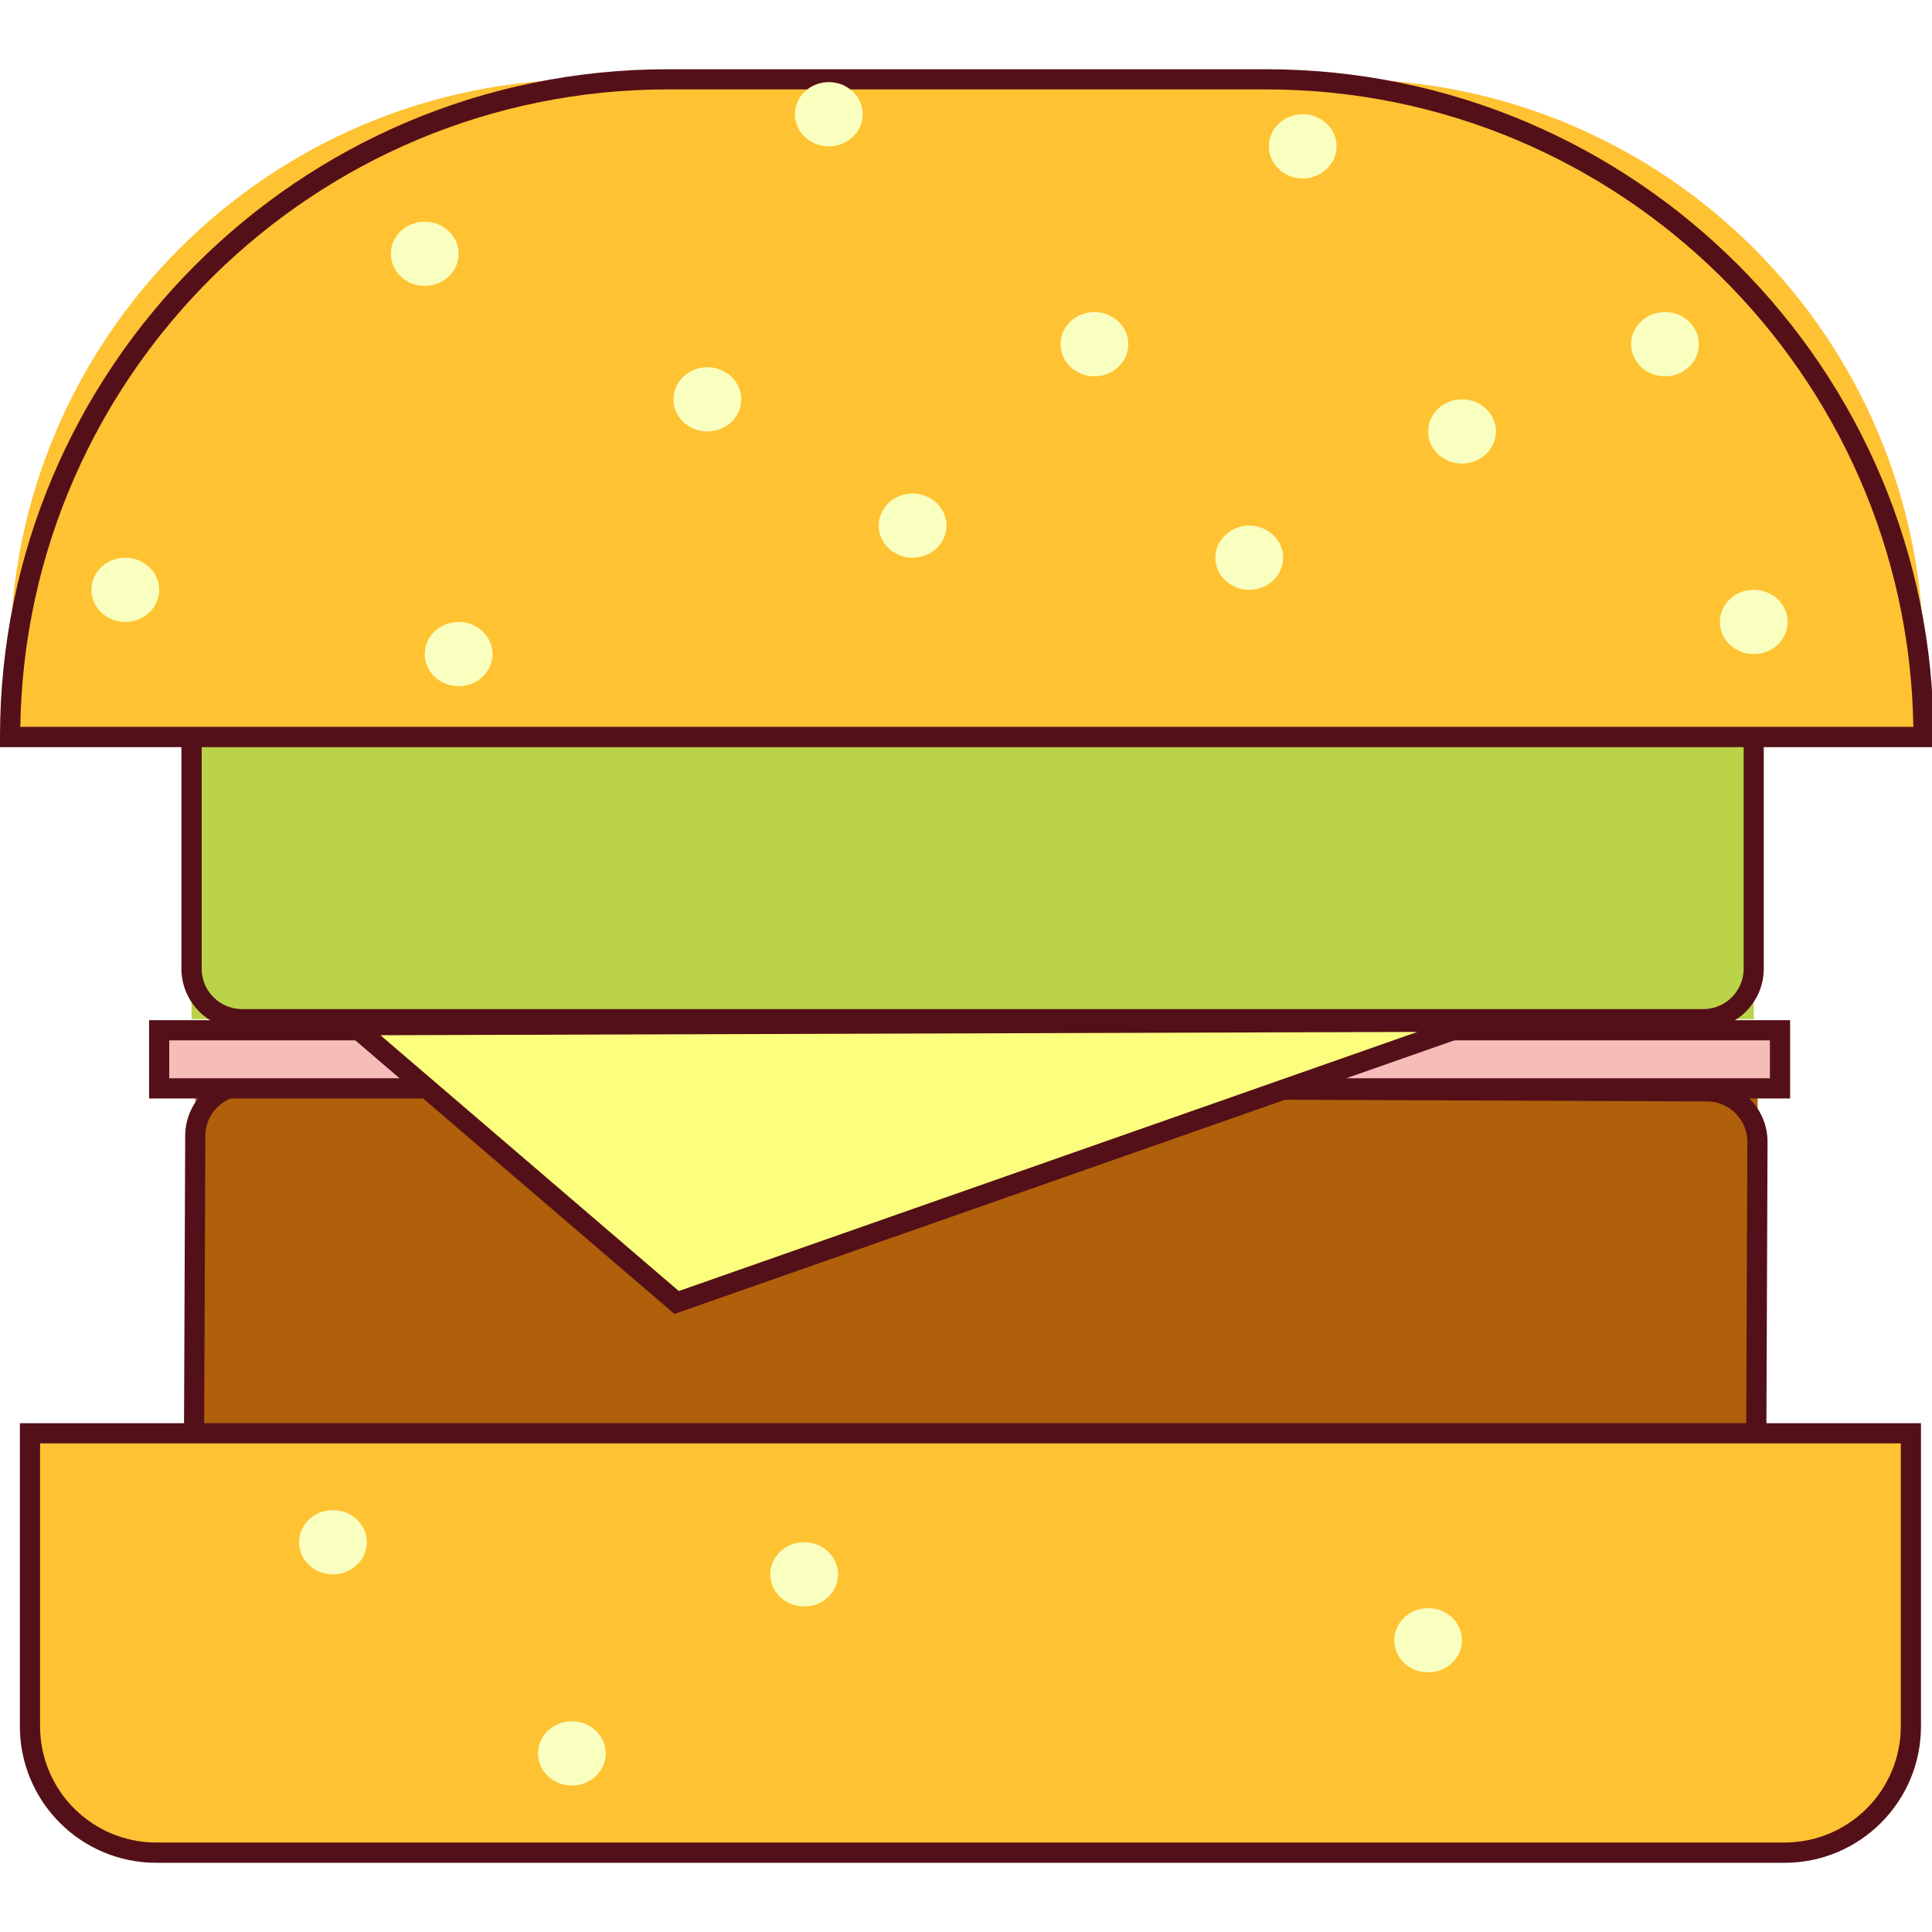
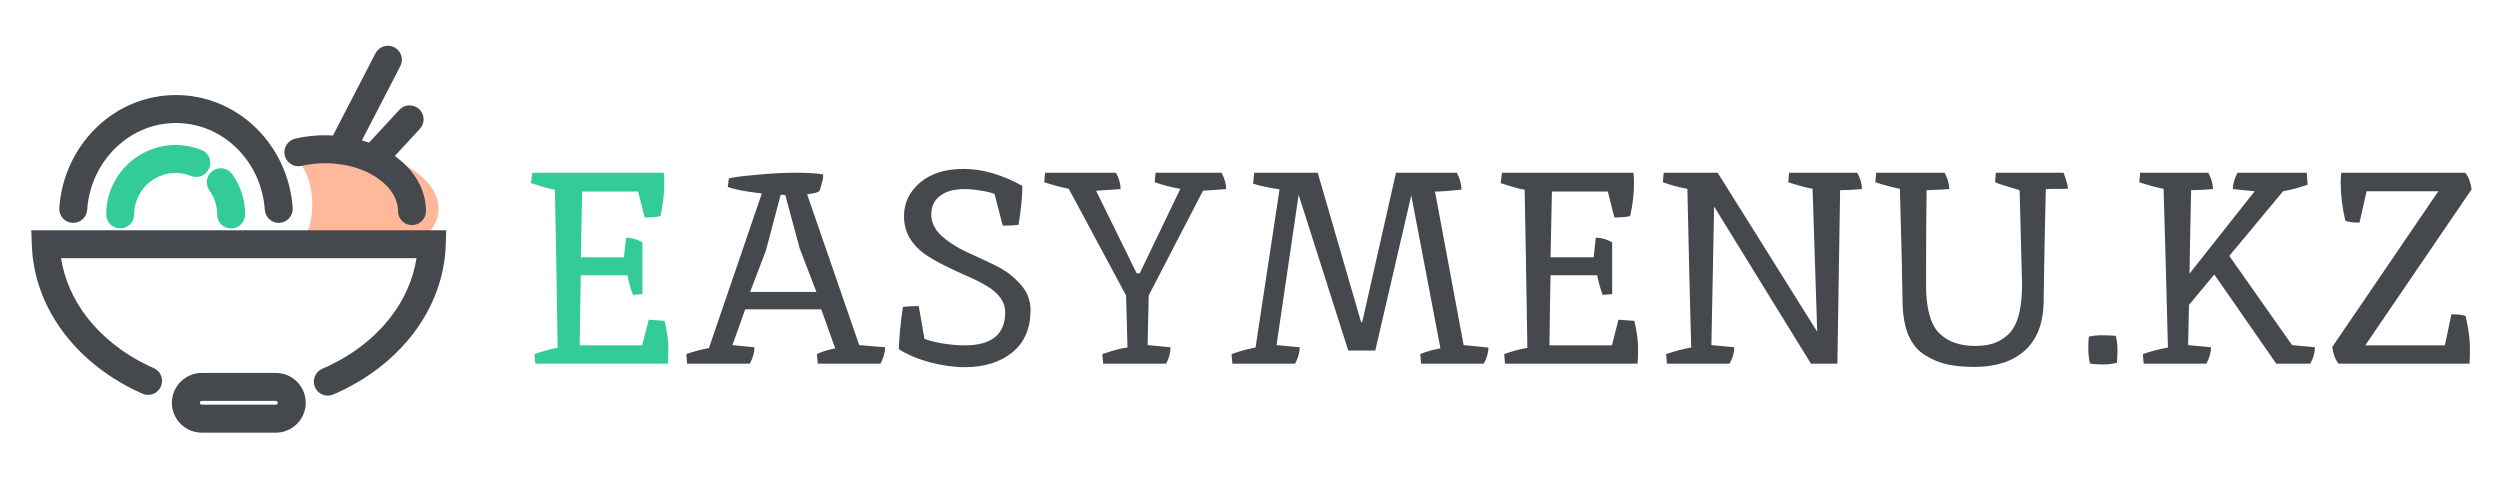
- <svg xmlns="http://www.w3.org/2000/svg" width="800px" height="800px" viewBox="0 -39.5 1103 1103" class="icon" version="1.1">
-   <path d="M109.333 345.446l891.896 0 0 196.897-891.896 0 0-196.897Z" fill="#BAD348" />
-   <path d="M972.396 548.116h-834.18a34.632 34.632 0 0 1-34.645-34.557v-139.281a34.632 34.632 0 0 1 34.595-34.595h834.18a34.632 34.632 0 0 1 34.607 34.595v139.281a34.632 34.632 0 0 1-34.557 34.557z m-834.18-196.897a23.097 23.097 0 0 0-23.071 23.059v139.281a23.097 23.097 0 0 0 23.071 23.059h834.18a23.084 23.084 0 0 0 23.071-23.059v-139.281a23.084 23.084 0 0 0-23.071-23.059z" fill="#541018" />
-   <path d="M111.59 580.058l891.889 3.58-0.974 242.749-891.889-3.58 0.974-242.749Z" fill="#B05F0B" />
-   <path d="M973.774 832.063h-0.15l-834.18-3.369a34.595 34.595 0 0 1-34.457-34.732l0.739-185.085a34.632 34.632 0 0 1 34.595-34.457h0.15l834.18 3.369a34.62 34.62 0 0 1 34.457 34.72l-0.739 185.085a34.595 34.595 0 0 1-34.595 34.457z m-0.1-11.523h0.1a23.097 23.097 0 0 0 23.059-22.984l0.752-185.085a23.084 23.084 0 0 0-22.971-23.147l-834.18-3.382h-0.1a23.097 23.097 0 0 0-23.097 22.971L116.485 793.999a23.046 23.046 0 0 0 22.971 23.159z" fill="#541018" />
-   <path d="M17.109 778.769H1090.947v176.08a63.378 63.378 0 0 1-63.378 63.378H80.487a63.378 63.378 0 0 1-63.378-63.378V778.769z" fill="#FFC232" />
-   <path d="M1018.877 1024H89.192A77.932 77.932 0 0 1 11.348 946.156V773.007H1096.709V946.156a77.932 77.932 0 0 1-77.832 77.844zM22.884 784.53v161.575a66.384 66.384 0 0 0 66.309 66.309h929.685a66.384 66.384 0 0 0 66.309-66.309v-161.575z" fill="#541018" />
-   <path d="M1016.222 581.872H90.845v-33.179h925.376v33.179z" fill="#F5BCB8" />
-   <path d="M1021.996 587.634h-936.887v-44.703h936.887z m-925.376-11.536h913.841v-21.644H96.62z" fill="#541018" />
-   <path d="M386.24 704.106l457.096-160.36-641.73 2.054 184.634 158.306z" fill="#FCFF7D" />
-   <path d="M385.026 710.656L186.125 540.088l691.393-2.217z m-167.838-159.133l170.343 146.044 421.649-147.935z" fill="#541018" />
-   <path d="M335.914 5.762h432.12a330.152 330.152 0 0 1 330.115 330.152v45.316H5.762v-45.316A330.152 330.152 0 0 1 335.914 5.762z" fill="#FFC232" />
-   <path d="M1098.162 387.055H0v-5.774A381.243 381.243 0 0 1 381.23 0.025h341.463a381.243 381.243 0 0 1 381.23 381.205v5.824zM11.586 375.469h1080.764C1089.256 174.263 924.625 11.536 722.693 11.536H381.23C179.311 11.536 14.68 174.276 11.586 375.469z" fill="#541018" />
-   <path d="M223.149 105.4a19.339 18.337 0 1 0 38.678 0 19.339 18.337 0 1 0-38.678 0Z" fill="#F9FFBF" />
-   <path d="M501.673 260.575a19.339 18.337 0 1 0 38.678 0 19.339 18.337 0 1 0-38.678 0Z" fill="#F9FFBF" />
-   <path d="M439.773 859.318a19.339 18.337 0 1 0 38.678 0 19.339 18.337 0 1 0-38.678 0Z" fill="#F9FFBF" />
-   <path d="M605.47 157.004a19.339 18.337 0 1 0 38.678 0 19.339 18.337 0 1 0-38.678 0Z" fill="#F9FFBF" />
-   <path d="M384.487 188.492a19.339 18.337 0 1 0 38.678 0 19.339 18.337 0 1 0-38.678 0Z" fill="#F9FFBF" />
-   <path d="M815.342 206.829a19.339 18.337 0 1 0 38.678 0 19.339 18.337 0 1 0-38.678 0Z" fill="#F9FFBF" />
-   <path d="M931.226 157.004a19.339 18.337 0 1 0 38.678 0 19.339 18.337 0 1 0-38.678 0Z" fill="#F9FFBF" />
-   <path d="M52.18 297.236a19.339 18.337 0 1 0 38.678 0 19.339 18.337 0 1 0-38.678 0Z" fill="#F9FFBF" />
-   <path d="M693.86 278.912a19.339 18.337 0 1 0 38.678 0 19.339 18.337 0 1 0-38.678 0Z" fill="#F9FFBF" />
-   <path d="M453.839 25.714a19.339 18.337 0 1 0 38.678 0 19.339 18.337 0 1 0-38.678 0Z" fill="#F9FFBF" />
-   <path d="M724.409 44.051a19.339 18.337 0 1 0 38.678 0 19.339 18.337 0 1 0-38.678 0Z" fill="#F9FFBF" />
-   <path d="M242.488 333.91a19.339 18.337 0 1 0 38.678 0 19.339 18.337 0 1 0-38.678 0Z" fill="#F9FFBF" />
-   <path d="M981.89 315.573a19.339 18.337 0 1 0 38.678 0 19.339 18.337 0 1 0-38.678 0Z" fill="#F9FFBF" />
-   <path d="M796.003 896.944a19.339 18.337 0 1 0 38.678 0 19.339 18.337 0 1 0-38.678 0Z" fill="#F9FFBF" />
-   <path d="M170.731 840.981a19.339 18.337 0 1 0 38.678 0 19.339 18.337 0 1 0-38.678 0Z" fill="#F9FFBF" />
-   <path d="M307.144 961.524a19.339 18.337 0 1 0 38.678 0 19.339 18.337 0 1 0-38.678 0Z" fill="#F9FFBF" />
+ <svg xmlns="http://www.w3.org/2000/svg" width="110" height="21" viewBox="0 0 110 21" fill="none">
+   <path d="M25.616 8.428L25.556 11.32H27.452L27.548 10.456C27.772 10.456 28.012 10.524 28.268 10.66V12.94L27.848 12.976C27.728 12.632 27.648 12.344 27.608 12.112H25.556C25.54 12.808 25.524 13.836 25.508 15.196H28.256L28.544 14.068L29.24 14.116C29.352 14.572 29.408 14.976 29.408 15.328C29.408 15.672 29.4 15.896 29.384 16H23.552L23.516 15.58C23.868 15.452 24.208 15.36 24.536 15.304C24.488 12.184 24.448 9.864 24.416 8.344C24.24 8.328 23.888 8.232 23.36 8.056L23.42 7.6H29.204C29.22 7.704 29.228 7.864 29.228 8.08C29.228 8.52 29.172 8.996 29.06 9.508C28.884 9.548 28.652 9.568 28.364 9.568L28.076 8.428H25.616Z" fill="#33CC99" />
+   <path d="M32.069 7.852C32.213 7.804 32.605 7.752 33.245 7.696C33.885 7.632 34.465 7.6 34.985 7.6C35.513 7.6 35.921 7.624 36.209 7.672C36.217 7.704 36.221 7.744 36.221 7.792C36.221 7.832 36.197 7.932 36.149 8.092C36.109 8.252 36.077 8.356 36.053 8.404C35.989 8.468 35.809 8.516 35.513 8.548L37.805 15.184L38.945 15.28C38.945 15.504 38.877 15.744 38.741 16H35.981L35.945 15.58C36.129 15.484 36.397 15.4 36.749 15.328L36.137 13.612H32.789L32.225 15.184L33.197 15.28C33.197 15.504 33.129 15.744 32.993 16H30.233L30.197 15.58C30.509 15.468 30.841 15.38 31.193 15.316L33.521 8.512C32.809 8.432 32.309 8.336 32.021 8.224L32.069 7.852ZM35.189 10.936L34.553 8.584C34.505 8.576 34.437 8.572 34.349 8.572L33.701 11.02L33.005 12.844H35.921L35.189 10.936ZM42.44 15.196C43.632 15.196 44.228 14.712 44.228 13.744C44.228 13.272 43.936 12.872 43.352 12.544C43.088 12.392 42.796 12.248 42.476 12.112C42.164 11.976 41.848 11.828 41.528 11.668C41.208 11.508 40.916 11.336 40.652 11.152C40.396 10.968 40.184 10.736 40.016 10.456C39.856 10.176 39.776 9.86 39.776 9.508C39.776 8.932 40.008 8.444 40.472 8.044C40.944 7.636 41.588 7.432 42.404 7.432C43.22 7.432 44.08 7.68 44.984 8.176C44.984 8.632 44.928 9.204 44.816 9.892C44.64 9.916 44.408 9.928 44.12 9.928L43.76 8.536C43.664 8.488 43.472 8.44 43.184 8.392C42.904 8.344 42.656 8.32 42.44 8.32C41.976 8.32 41.616 8.42 41.36 8.62C41.104 8.812 40.976 9.084 40.976 9.436C40.976 9.78 41.124 10.092 41.42 10.372C41.724 10.644 42.088 10.88 42.512 11.08C42.944 11.272 43.372 11.472 43.796 11.68C44.228 11.888 44.592 12.16 44.888 12.496C45.192 12.824 45.344 13.208 45.344 13.648C45.344 14.448 45.076 15.068 44.54 15.508C44.004 15.94 43.304 16.156 42.44 16.156C41.968 16.156 41.456 16.084 40.904 15.94C40.36 15.788 39.908 15.596 39.548 15.364C39.564 14.828 39.624 14.208 39.728 13.504C39.904 13.48 40.136 13.468 40.424 13.468L40.676 14.908C40.852 14.98 41.116 15.048 41.468 15.112C41.828 15.168 42.152 15.196 42.44 15.196ZM50.543 13L50.495 15.184L51.503 15.28C51.503 15.52 51.439 15.76 51.311 16H48.539L48.503 15.58C48.991 15.412 49.359 15.316 49.607 15.292C49.599 14.796 49.579 14.032 49.547 13L47.027 8.308C46.707 8.244 46.347 8.148 45.947 8.02L45.983 7.6H49.103C49.239 7.856 49.307 8.096 49.307 8.32C48.915 8.344 48.555 8.368 48.227 8.392L50.015 12.028H50.147L51.935 8.308C51.615 8.26 51.239 8.164 50.807 8.02L50.843 7.6H53.747C53.883 7.856 53.951 8.096 53.951 8.32C53.599 8.344 53.259 8.368 52.931 8.392L50.543 13ZM63.14 8.428L64.4 15.184L65.492 15.292C65.492 15.508 65.424 15.744 65.288 16H62.528L62.492 15.58C62.732 15.476 63.028 15.392 63.38 15.328L62.096 8.596L60.512 15.424H59.324L57.14 8.572L56.168 15.184L57.188 15.28C57.188 15.504 57.12 15.744 56.984 16H54.224L54.188 15.58C54.54 15.452 54.892 15.356 55.244 15.292L56.3 8.332C55.812 8.26 55.424 8.176 55.136 8.08L55.184 7.6H57.98L59.888 14.176H59.936L61.424 7.6H64.1C64.236 7.856 64.304 8.104 64.304 8.344C63.784 8.4 63.396 8.428 63.14 8.428ZM68.284 8.428L68.224 11.32H70.12L70.216 10.456C70.44 10.456 70.68 10.524 70.936 10.66V12.94L70.516 12.976C70.396 12.632 70.316 12.344 70.276 12.112H68.224C68.208 12.808 68.192 13.836 68.176 15.196H70.924L71.212 14.068L71.908 14.116C72.02 14.572 72.076 14.976 72.076 15.328C72.076 15.672 72.068 15.896 72.052 16H66.22L66.184 15.58C66.536 15.452 66.876 15.36 67.204 15.304C67.156 12.184 67.116 9.864 67.084 8.344C66.908 8.328 66.556 8.232 66.028 8.056L66.088 7.6H71.872C71.888 7.704 71.896 7.864 71.896 8.08C71.896 8.52 71.84 8.996 71.728 9.508C71.552 9.548 71.32 9.568 71.032 9.568L70.744 8.428H68.284ZM75.421 9.088L75.301 15.184L76.309 15.28C76.309 15.504 76.241 15.744 76.105 16H73.345L73.309 15.58C73.741 15.436 74.109 15.34 74.413 15.292C74.397 14.772 74.369 13.7 74.329 12.076C74.297 10.452 74.269 9.196 74.245 8.308C73.941 8.26 73.581 8.164 73.165 8.02L73.201 7.6H75.577L79.957 14.596L79.753 8.308C79.457 8.252 79.101 8.156 78.685 8.02L78.721 7.6H81.721C81.857 7.856 81.925 8.096 81.925 8.32C81.525 8.352 81.205 8.368 80.965 8.368L80.845 16H79.681L75.421 9.088ZM86.883 16.144C86.427 16.144 86.031 16.108 85.695 16.036C85.359 15.964 85.035 15.832 84.723 15.64C84.075 15.256 83.739 14.492 83.715 13.348C83.699 12.204 83.659 10.524 83.595 8.308C83.275 8.244 82.915 8.148 82.515 8.02L82.551 7.6H85.563C85.699 7.856 85.767 8.096 85.767 8.32C85.535 8.336 85.203 8.352 84.771 8.368C84.755 9.296 84.747 10.688 84.747 12.544C84.747 13.544 84.931 14.24 85.299 14.632C85.675 15.024 86.207 15.22 86.895 15.22C87.191 15.22 87.447 15.188 87.663 15.124C87.887 15.06 88.107 14.936 88.323 14.752C88.755 14.384 88.971 13.64 88.971 12.52C88.971 12.512 88.935 11.128 88.863 8.368C88.239 8.184 87.879 8.068 87.783 8.02L87.819 7.6H90.795C90.923 7.928 90.987 8.164 90.987 8.308C90.483 8.308 90.159 8.312 90.015 8.32C89.999 8.96 89.979 9.868 89.955 11.044C89.939 12.212 89.927 12.98 89.919 13.348C89.895 14.26 89.615 14.956 89.079 15.436C88.543 15.908 87.811 16.144 86.883 16.144ZM93.145 15.964C92.937 16.012 92.733 16.036 92.533 16.036C92.341 16.036 92.149 16.024 91.957 16C91.909 15.776 91.885 15.552 91.885 15.328C91.885 15.096 91.893 14.924 91.909 14.812C92.085 14.772 92.269 14.752 92.461 14.752C92.661 14.752 92.873 14.76 93.097 14.776C93.145 14.984 93.169 15.188 93.169 15.388C93.169 15.58 93.161 15.772 93.145 15.964ZM96.314 13.42L96.278 15.184L97.285 15.28C97.285 15.504 97.218 15.744 97.082 16H94.322L94.285 15.58C94.662 15.452 95.029 15.356 95.389 15.292C95.309 12.188 95.246 9.86 95.198 8.308C94.901 8.252 94.546 8.156 94.129 8.02L94.165 7.6H97.165C97.302 7.856 97.37 8.096 97.37 8.32C96.969 8.352 96.65 8.368 96.409 8.368C96.394 9.2 96.377 9.952 96.362 10.624C96.353 11.296 96.346 11.768 96.338 12.04L99.206 8.416L98.246 8.32C98.246 8.096 98.314 7.856 98.45 7.6H101.498L101.534 8.128C101.166 8.256 100.806 8.352 100.454 8.416L98.09 11.26L100.85 15.184L101.858 15.28C101.858 15.504 101.79 15.744 101.654 16H100.154L97.43 12.076L96.314 13.42ZM102.99 8.032C102.99 7.936 102.998 7.792 103.014 7.6H108.474C108.618 7.784 108.71 8.028 108.75 8.332L104.07 15.196H107.574L107.862 13.828C108.118 13.828 108.326 13.852 108.486 13.9C108.614 14.468 108.678 14.936 108.678 15.304C108.678 15.672 108.67 15.904 108.654 16H102.894C102.75 15.816 102.658 15.572 102.618 15.268L107.286 8.416H104.13L103.818 9.796C103.538 9.796 103.33 9.768 103.194 9.712C103.058 9.128 102.99 8.568 102.99 8.032Z" fill="#45484C" />
+   <path d="M15.889 6.722C14.852 6.624 13.894 6.811 13.203 7.188C13.529 7.604 13.738 8.256 13.738 8.991C13.738 9.589 13.599 10.133 13.371 10.539C13.951 10.886 14.694 11.13 15.516 11.207C17.499 11.396 19.191 10.543 19.294 9.304C19.396 8.066 17.872 6.911 15.889 6.722Z" fill="#FFB89A" />
+   <path d="M1.378 10.131L1.399 10.767C1.444 12.155 1.936 13.506 2.826 14.671C3.679 15.789 4.869 16.706 6.269 17.323C6.581 17.46 6.944 17.319 7.079 17.007C7.217 16.695 7.075 16.332 6.764 16.197C5.554 15.664 4.53 14.878 3.802 13.925C3.207 13.146 2.828 12.27 2.687 11.361H18.326C18.182 12.28 17.797 13.164 17.19 13.951C16.449 14.911 15.41 15.699 14.179 16.226C13.867 16.359 13.724 16.722 13.857 17.034C13.958 17.268 14.183 17.407 14.423 17.407C14.505 17.407 14.587 17.391 14.665 17.358C17.629 16.082 19.526 13.558 19.614 10.767L19.634 10.131H1.378Z" fill="#45484C" />
+   <path d="M12.139 16.408H8.878C8.156 16.408 7.563 16.999 7.563 17.723C7.563 18.447 8.154 19.037 8.878 19.037H12.139C12.86 19.037 13.453 18.447 13.453 17.723C13.453 16.999 12.86 16.408 12.139 16.408ZM12.139 17.805H8.878C8.835 17.805 8.794 17.764 8.794 17.721C8.794 17.678 8.835 17.637 8.878 17.637H12.139C12.182 17.637 12.223 17.678 12.223 17.721C12.223 17.764 12.182 17.805 12.139 17.805Z" fill="#45484C" />
+   <path d="M10.215 7.66C10.018 7.383 9.633 7.319 9.356 7.518C9.079 7.715 9.015 8.101 9.214 8.377C9.436 8.687 9.555 9.054 9.555 9.438C9.555 9.778 9.829 10.053 10.17 10.053C10.51 10.053 10.785 9.778 10.785 9.438C10.785 8.794 10.588 8.179 10.215 7.66ZM8.868 6.599C8.505 6.454 8.123 6.38 7.729 6.38C6.044 6.38 4.674 7.75 4.674 9.436C4.674 9.776 4.949 10.051 5.289 10.051C5.629 10.051 5.904 9.776 5.904 9.436C5.904 8.429 6.723 7.61 7.729 7.61C7.965 7.61 8.193 7.654 8.408 7.742C8.724 7.869 9.081 7.715 9.208 7.399C9.335 7.083 9.184 6.725 8.868 6.599Z" fill="#33CC99" />
+   <path d="M11.267 5.633C10.309 4.698 9.058 4.182 7.744 4.182C6.429 4.182 5.178 4.696 4.22 5.633C3.275 6.558 2.703 7.807 2.609 9.149C2.584 9.487 2.84 9.782 3.179 9.805C3.517 9.827 3.812 9.573 3.835 9.235C3.907 8.193 4.35 7.227 5.08 6.513C5.806 5.804 6.751 5.412 7.744 5.412C8.734 5.412 9.682 5.804 10.408 6.513C11.138 7.227 11.579 8.193 11.652 9.235C11.675 9.559 11.946 9.807 12.266 9.807C12.28 9.807 12.294 9.807 12.309 9.805C12.647 9.78 12.903 9.487 12.879 9.149C12.784 7.807 12.212 6.558 11.267 5.633ZM18.357 7.914C18.121 7.516 17.788 7.163 17.37 6.864L18.476 5.668C18.705 5.418 18.691 5.029 18.441 4.799C18.19 4.569 17.801 4.583 17.571 4.834L16.238 6.277C16.136 6.241 16.031 6.206 15.924 6.175L17.614 2.91C17.77 2.609 17.653 2.237 17.35 2.082C17.048 1.926 16.677 2.043 16.521 2.346L14.651 5.962C14.538 5.955 14.423 5.951 14.308 5.951C13.859 5.951 13.416 6.001 12.99 6.099C12.659 6.175 12.452 6.505 12.528 6.837C12.604 7.167 12.934 7.375 13.267 7.299C13.601 7.221 13.951 7.182 14.306 7.182C15.2 7.182 16.033 7.424 16.65 7.865C17.206 8.261 17.512 8.767 17.512 9.29C17.512 9.63 17.786 9.905 18.127 9.905C18.467 9.905 18.742 9.63 18.742 9.29C18.742 8.808 18.613 8.345 18.357 7.914Z" fill="#45484C" />
</svg>
